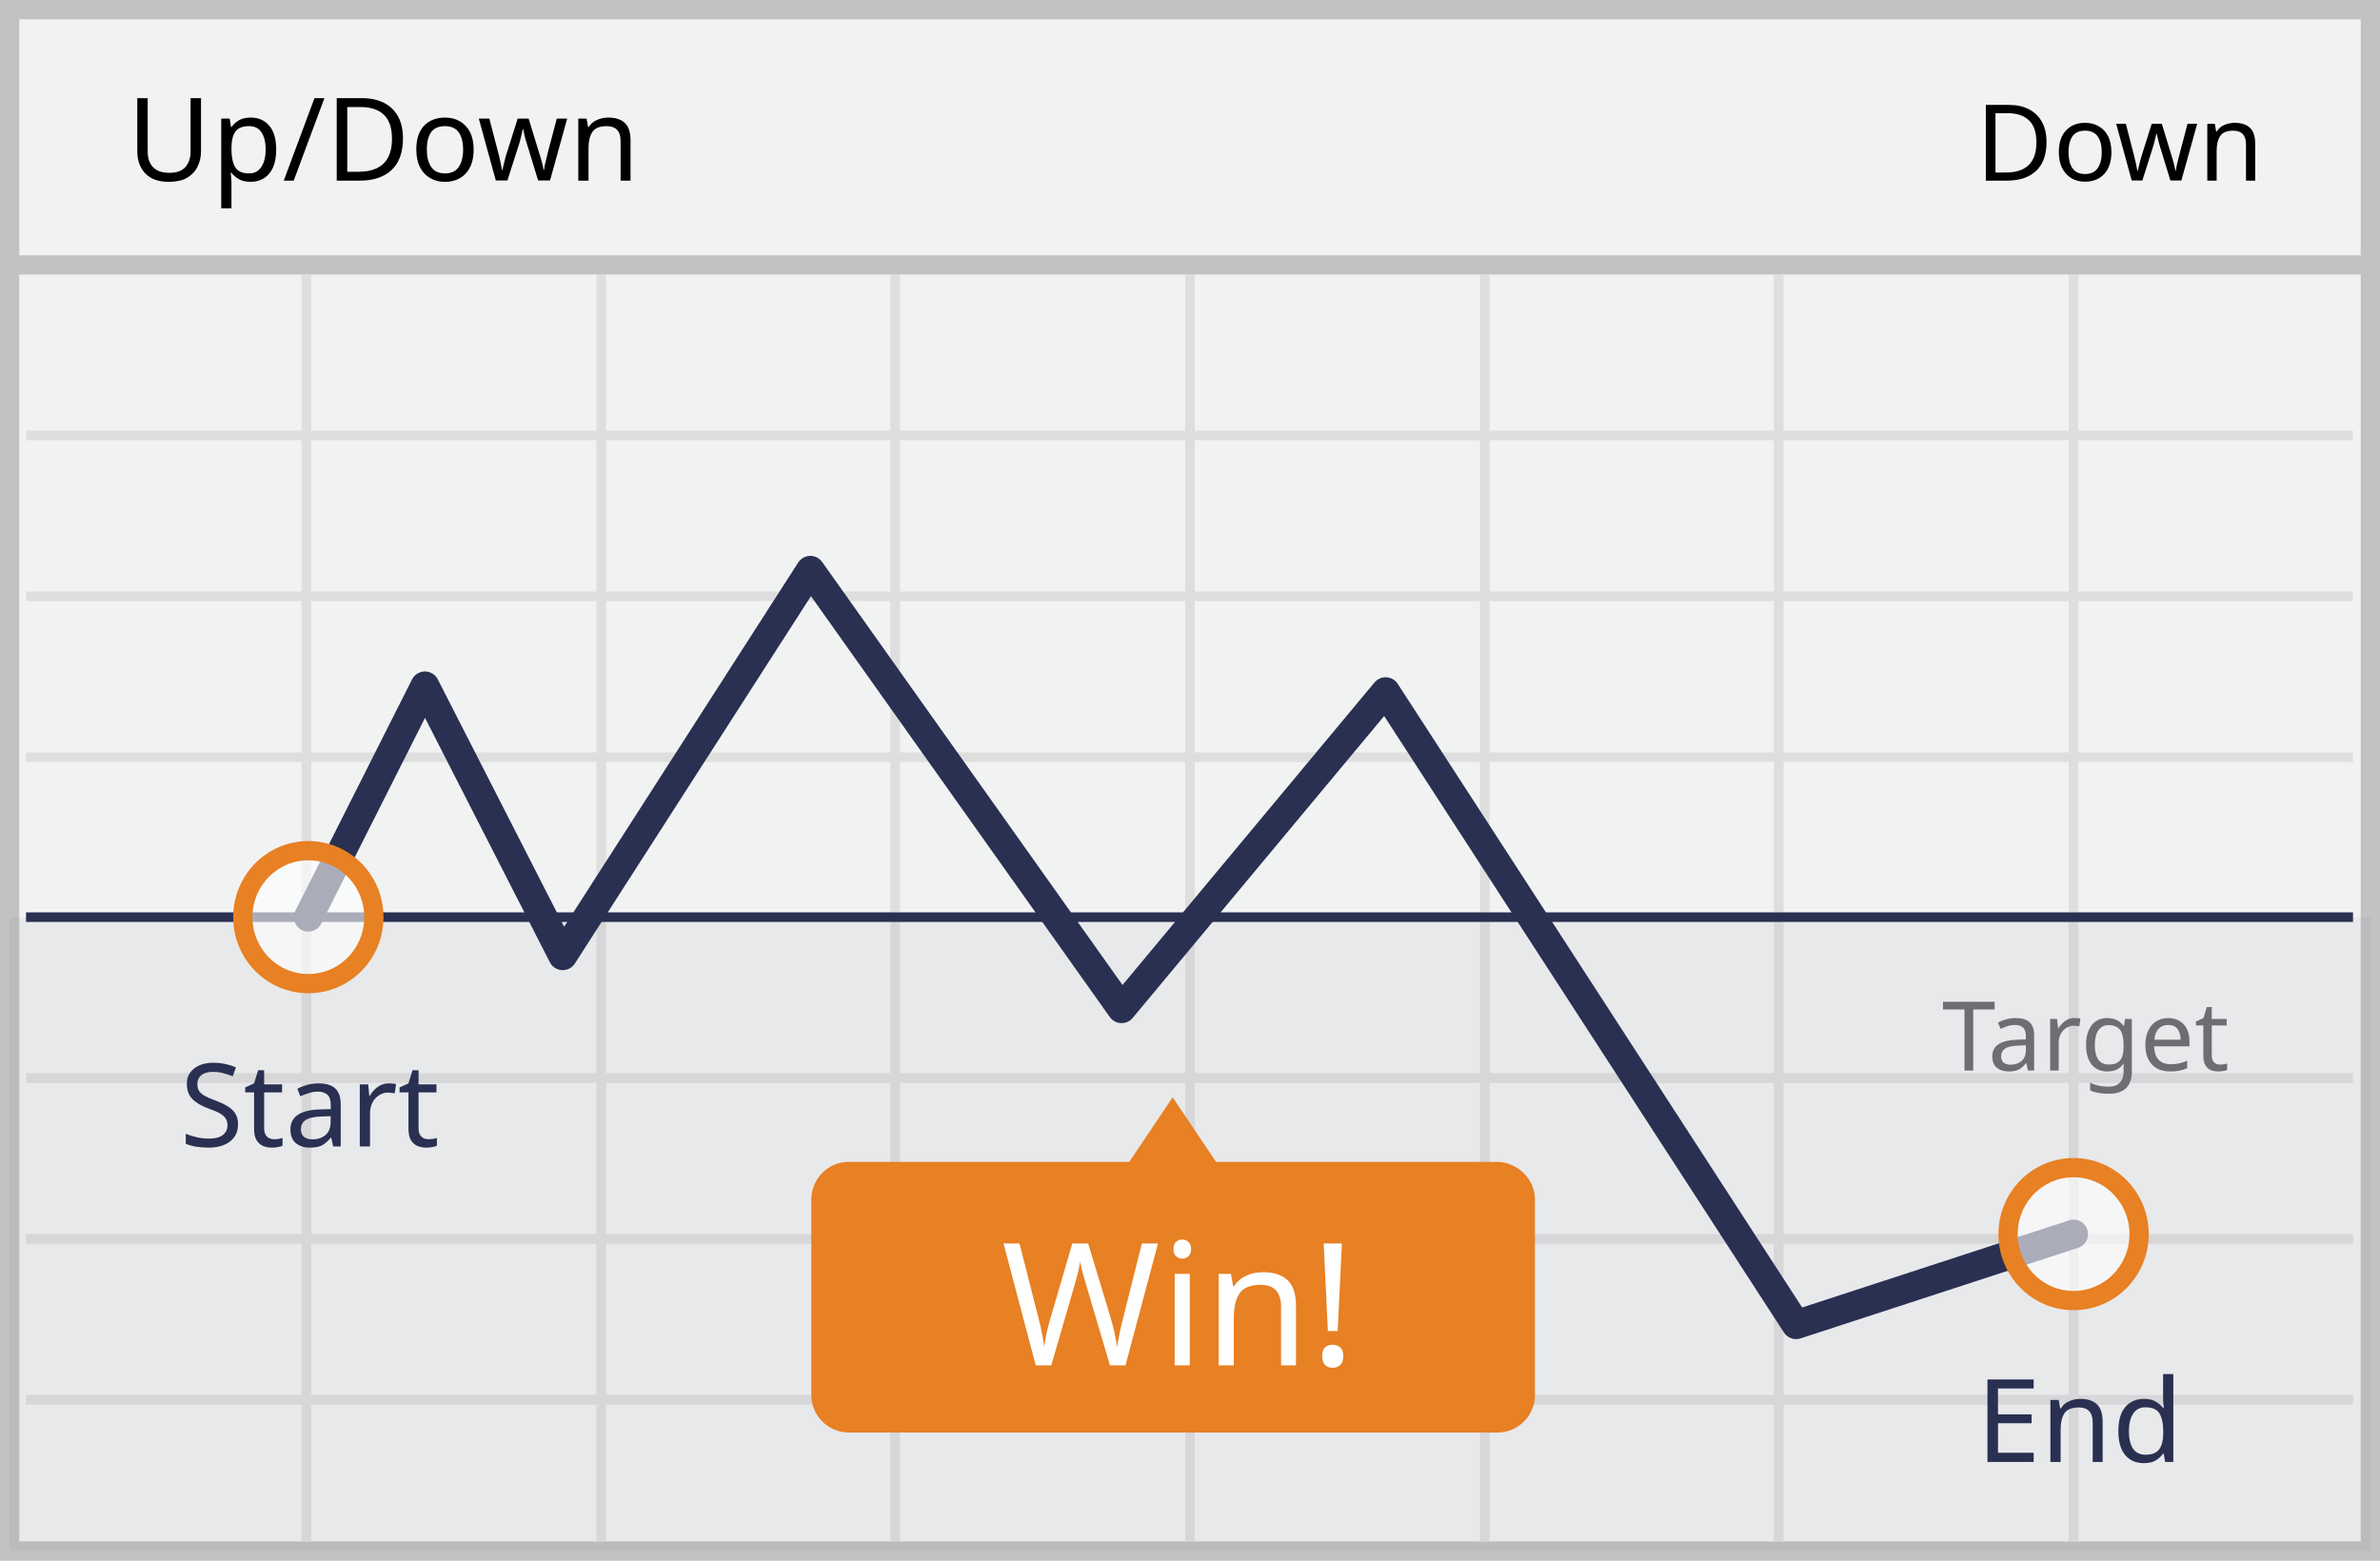
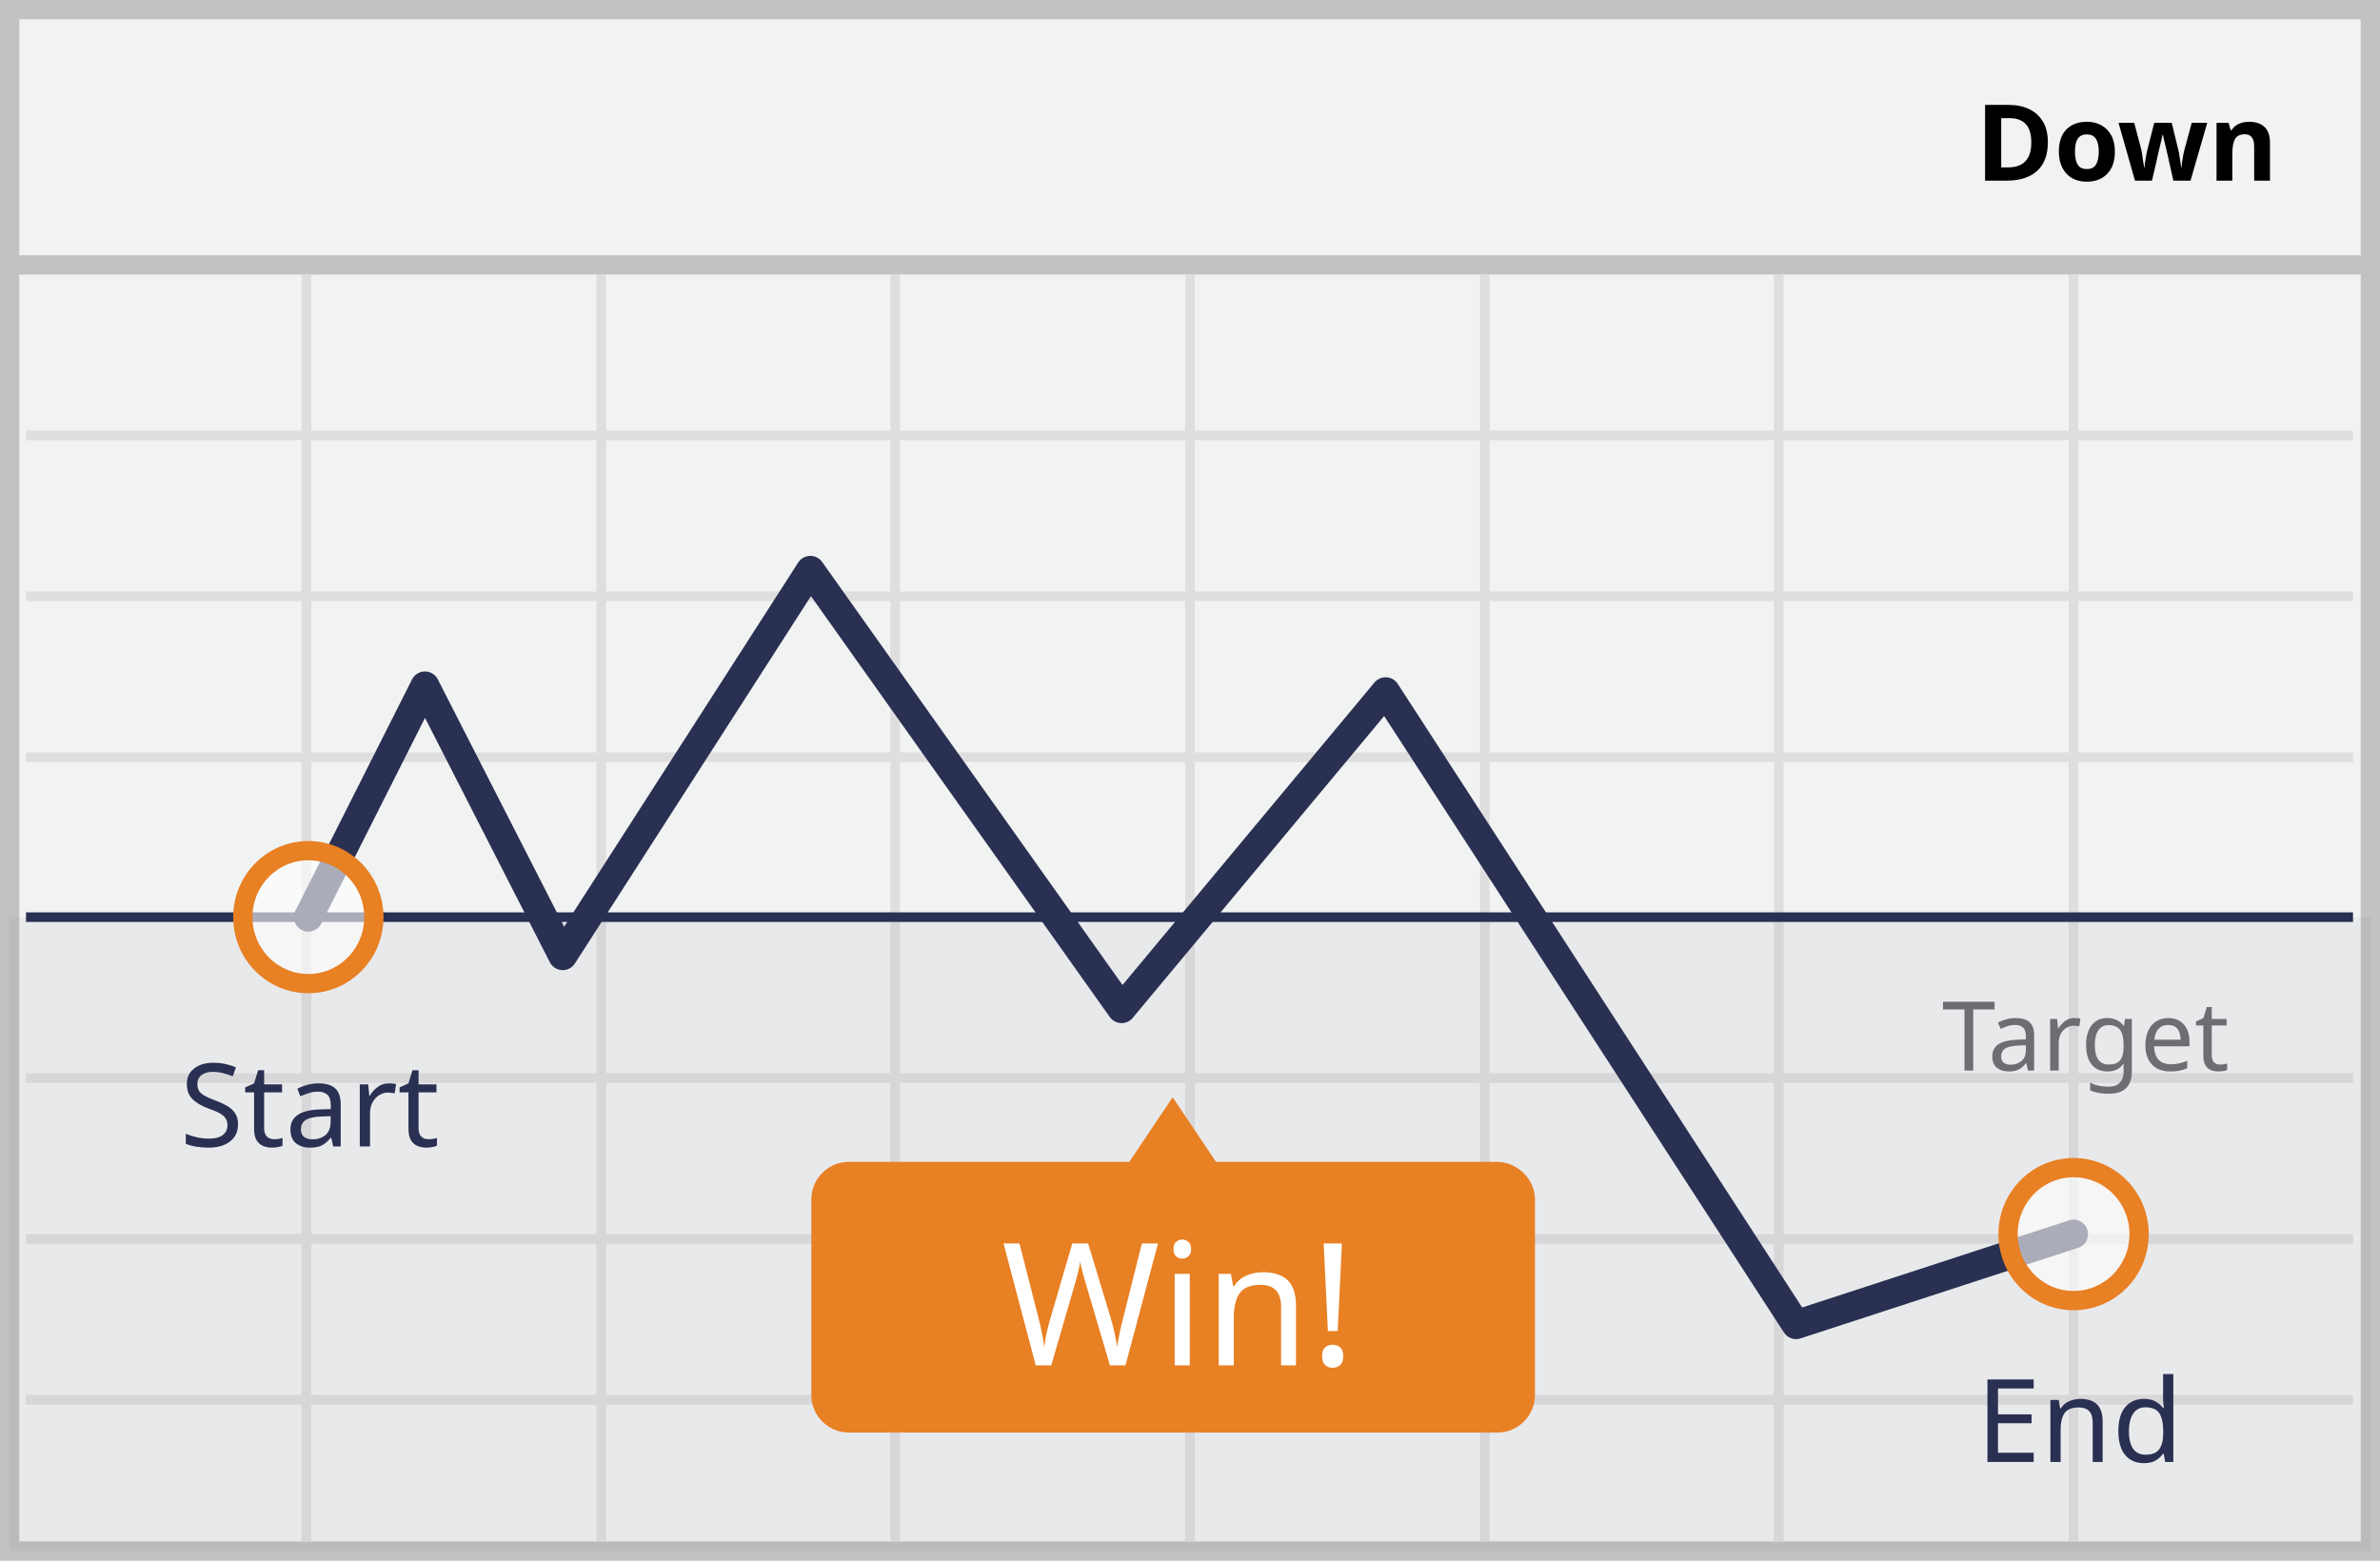
<svg xmlns="http://www.w3.org/2000/svg" version="1.1" id="Layer_1" x="0px" y="0px" viewBox="0 0 247 162" style="enable-background:new 0 0 247 162;" xml:space="preserve">
  <style type="text/css">
	.st0{fill:#F1F2F2;stroke:#C2C2C2;stroke-width:2;stroke-miterlimit:10;}
	.st1{font-family:'Roboto-Bold';}
	.st2{font-size:12px;}
	.st3{font-family:'Roboto-Regular';}
- 	.st4{font-size:11px;}
+ 	.st4{font-size:11px;font-weight:bold;}
	.st5{fill:none;stroke:#DFDEDE;stroke-miterlimit:10;}
	.st6{fill:none;stroke:#2A3052;stroke-linejoin:round;stroke-miterlimit:10;}
	.st7{opacity:5.000000e-02;fill:#2A3052;}
	.st8{fill:#2A3052;}
	.st9{fill:none;stroke:#2A3052;stroke-width:3;stroke-linecap:round;stroke-linejoin:round;stroke-miterlimit:10;}
	.st10{fill:#6D6E71;}
	.st11{font-family:'Roboto-Italic';}
	.st12{font-size:10px;}
	.st13{fill:#E88024;}
	.st14{fill:#FFFFFF;}
	.st15{font-size:17.723px;}
	.st16{opacity:0.6;}
	.st17{fill:none;stroke:#E88024;stroke-width:2;stroke-miterlimit:10;}
</style>
  <g>
    <rect x="1" y="1" class="st0" width="245" height="160" />
    <line class="st0" x1="0.9" y1="27.5" x2="245.9" y2="27.5" />
-     <text transform="matrix(1 0 0 1 13.1719 18.75)" class="st1 st2">Up/Down</text>
    <text transform="matrix(1 0 0 1 205.0309 18.75)" class="st3 st4">Down</text>
    <g>
      <line class="st5" x1="2.7" y1="45.2" x2="244.2" y2="45.2" />
      <line class="st5" x1="2.7" y1="61.9" x2="244.2" y2="61.9" />
      <line class="st5" x1="2.7" y1="78.6" x2="244.2" y2="78.6" />
      <line class="st5" x1="2.7" y1="111.9" x2="244.2" y2="111.9" />
      <line class="st5" x1="2.7" y1="128.6" x2="244.2" y2="128.6" />
      <line class="st5" x1="2.7" y1="145.3" x2="244.2" y2="145.3" />
      <line class="st5" x1="31.8" y1="28.5" x2="31.8" y2="160" />
      <line class="st5" x1="62.4" y1="28.5" x2="62.4" y2="160" />
      <line class="st5" x1="92.9" y1="28.5" x2="92.9" y2="160" />
      <line class="st5" x1="123.5" y1="28.5" x2="123.5" y2="160" />
      <line class="st5" x1="154.1" y1="28.5" x2="154.1" y2="160" />
      <line class="st5" x1="184.6" y1="28.5" x2="184.6" y2="160" />
      <line class="st5" x1="215.2" y1="28.5" x2="215.2" y2="160" />
      <line class="st6" x1="2.7" y1="95.2" x2="244.2" y2="95.2" />
    </g>
    <rect x="1" y="95.2" class="st7" width="245" height="65.8" />
    <text transform="matrix(1 0 0 1 205.1053 151.75)" class="st8 st3 st2">End</text>
    <polyline class="st9" points="32,95.2 44.1,71.2 58.4,99.2 84.1,59.2 116.4,104.7 143.8,71.8 186.4,137.5 215.2,128.1  " />
    <g>
      <text transform="matrix(1 0 0 1 201.5511 111.1252)" class="st10 st11 st12">Target</text>
    </g>
    <text transform="matrix(1 0 0 1 18.6719 119)" class="st8 st3 st2">Start</text>
    <g>
      <path class="st13" d="M155.3,120.6h-29.1l-4.5-6.7l-4.5,6.7H88.1c-2.2,0-3.9,1.8-3.9,3.9v20.3c0,2.2,1.8,3.9,3.9,3.9h67.3    c2.2,0,3.9-1.8,3.9-3.9v-20.3C159.3,122.4,157.5,120.6,155.3,120.6z" />
      <g>
        <text transform="matrix(1 0 0 1 103.9283 141.7256)" class="st14 st1 st15">Win!</text>
      </g>
    </g>
    <g>
      <g class="st16">
        <ellipse class="st14" cx="32" cy="95.2" rx="6.8" ry="6.9" />
      </g>
      <g>
        <ellipse class="st17" cx="32" cy="95.2" rx="6.8" ry="6.9" />
      </g>
    </g>
    <g>
      <g class="st16">
        <ellipse class="st14" cx="215.2" cy="128.1" rx="6.8" ry="6.9" />
      </g>
      <g>
        <ellipse class="st17" cx="215.2" cy="128.1" rx="6.8" ry="6.9" />
      </g>
    </g>
  </g>
</svg>
